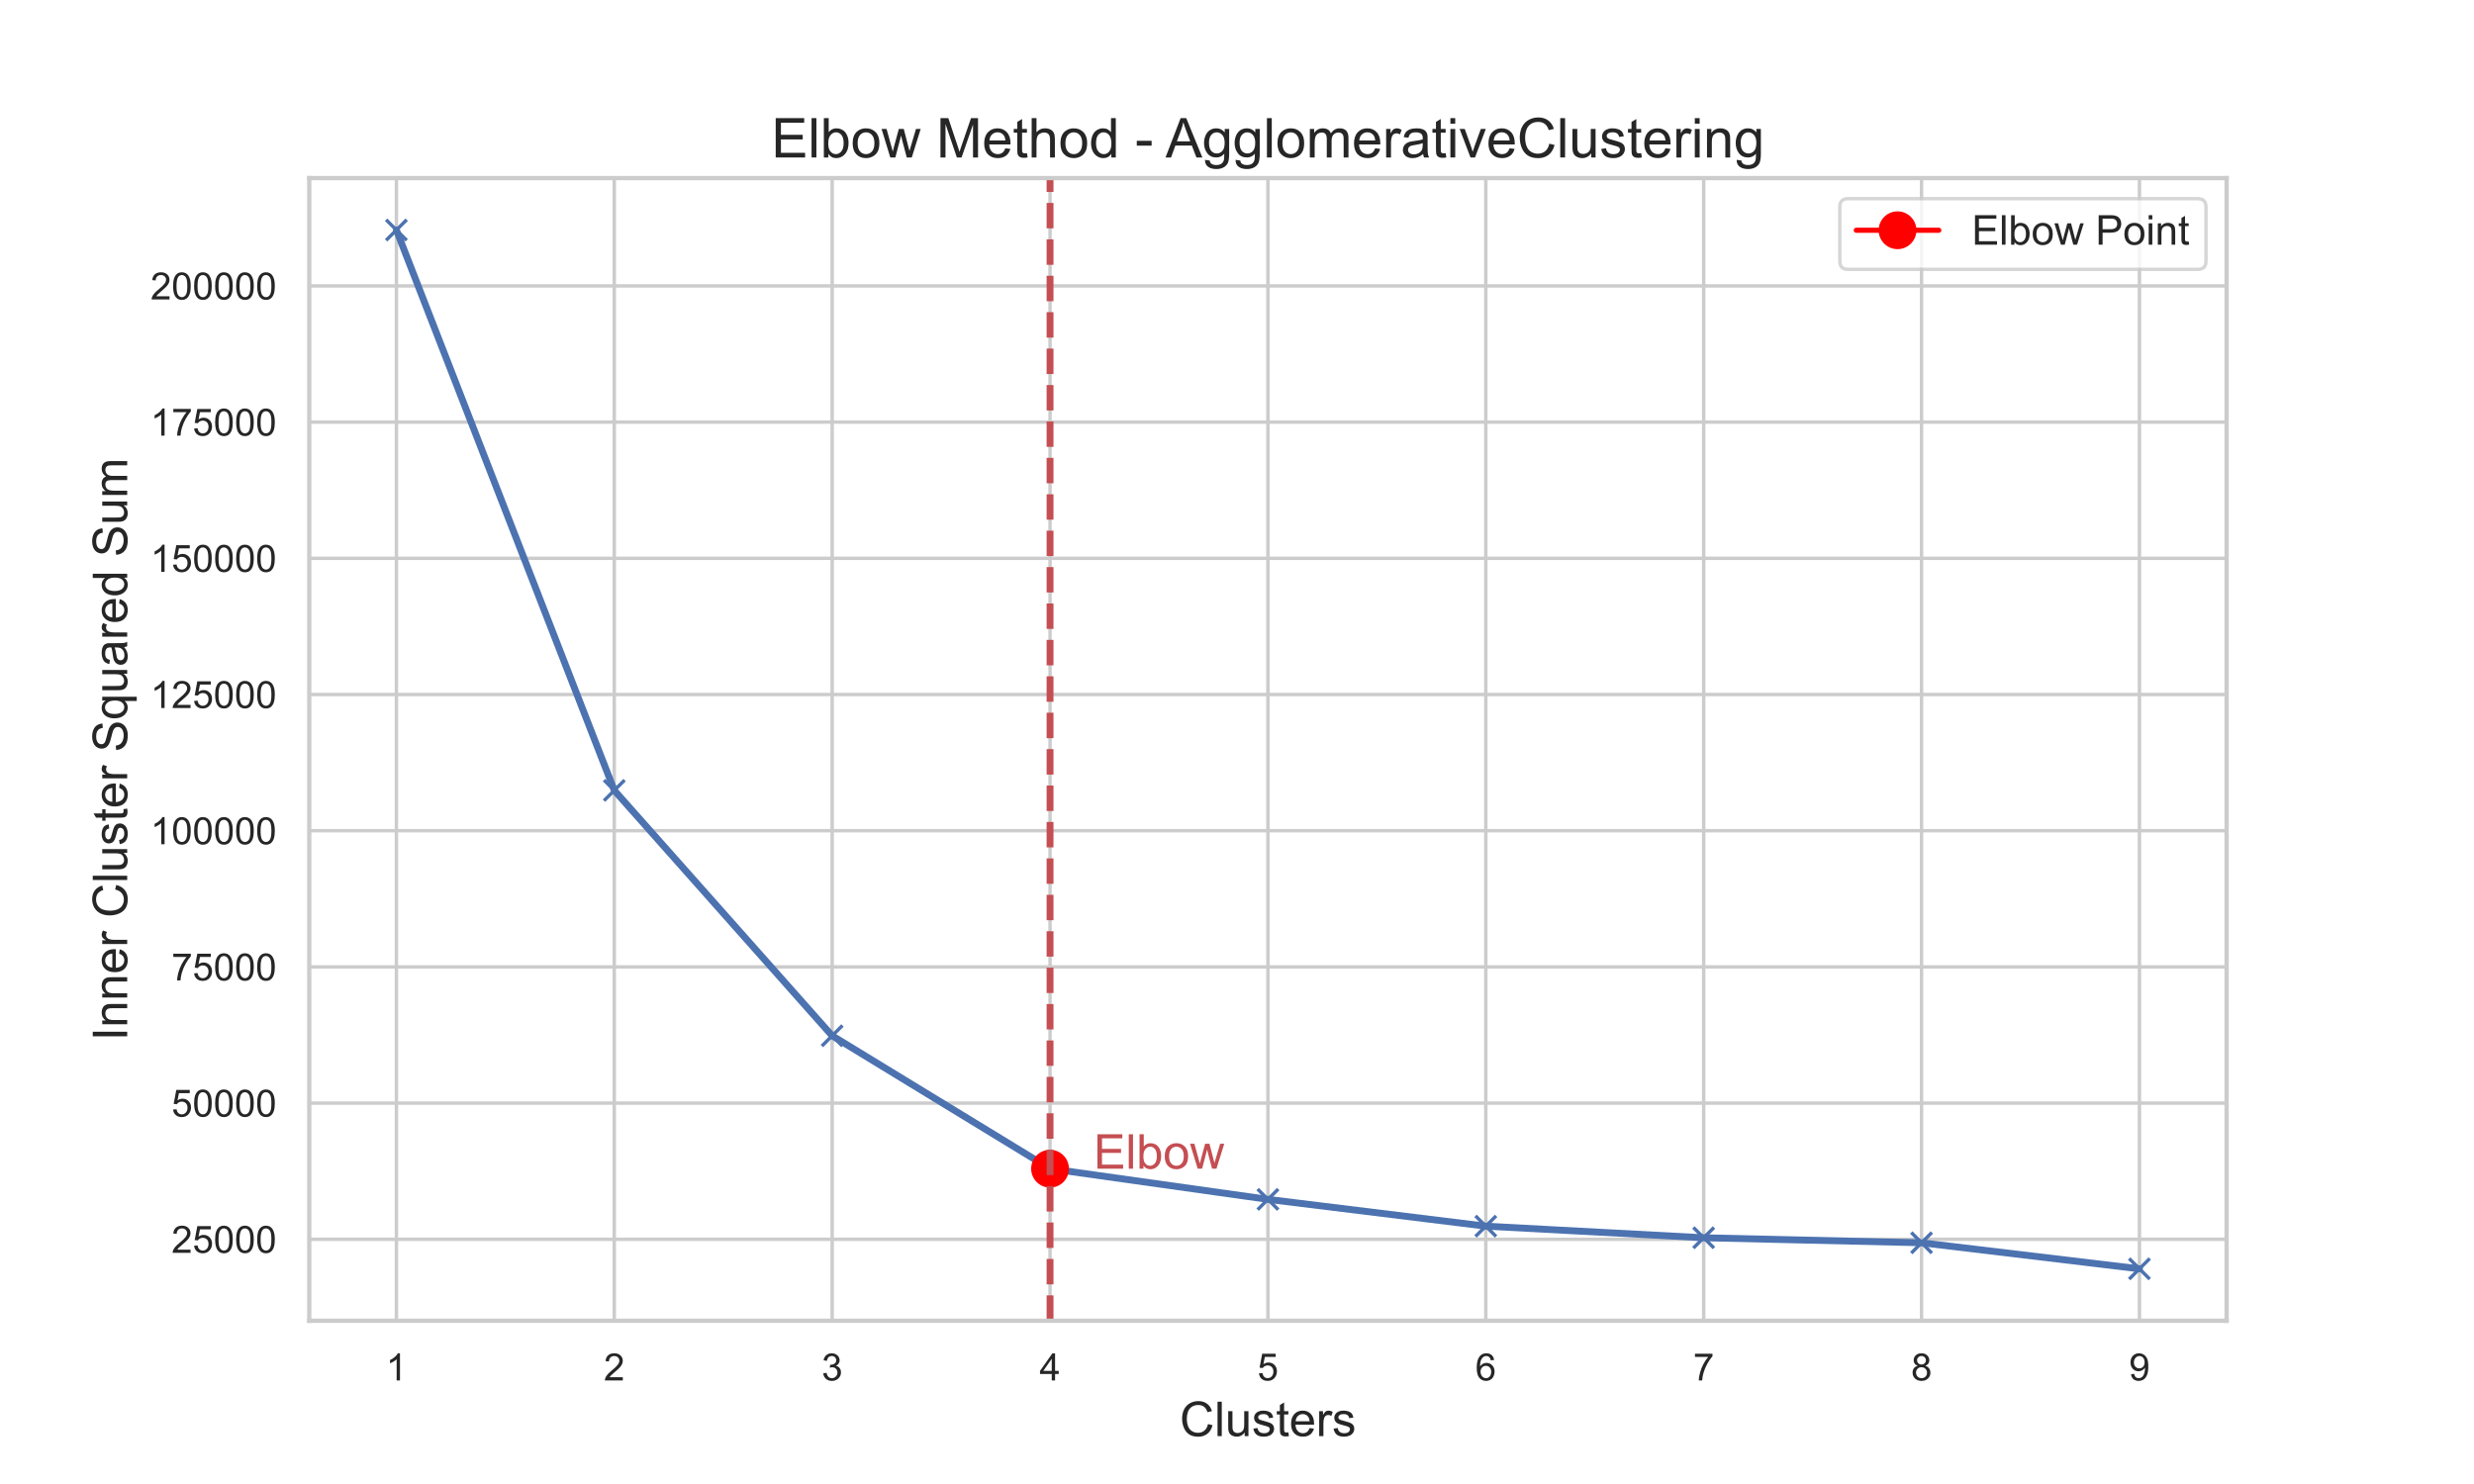
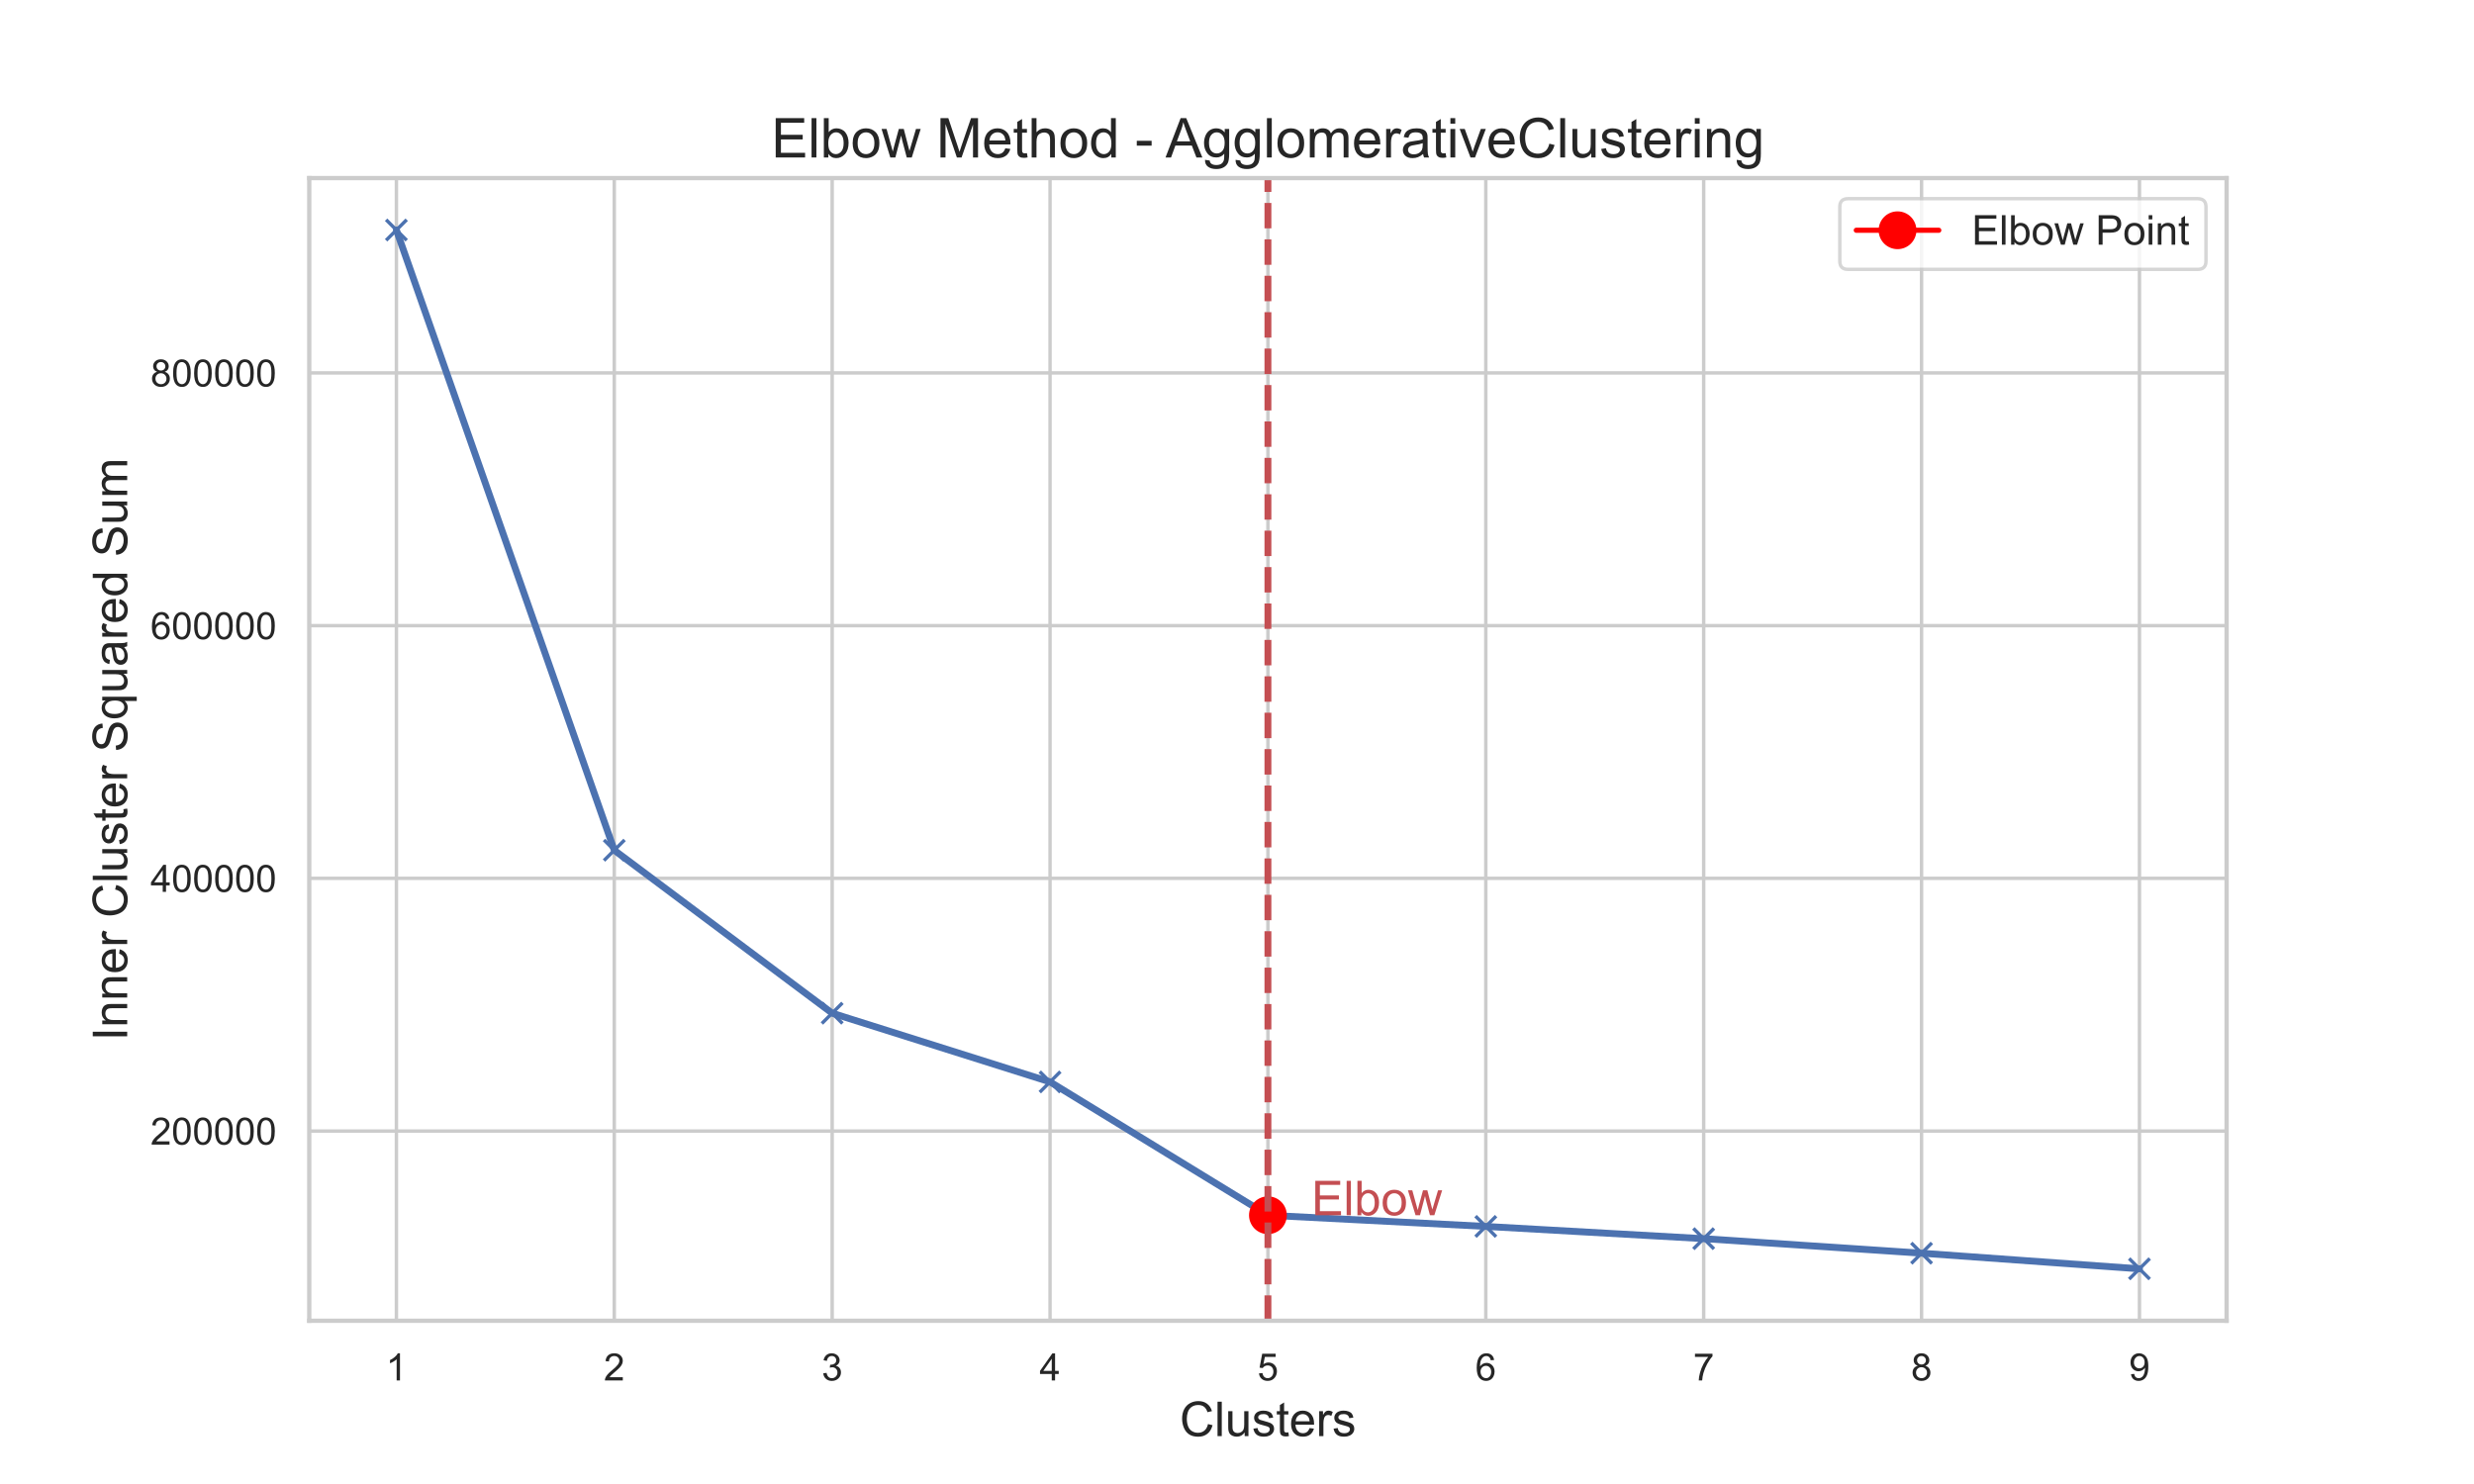
<svg xmlns="http://www.w3.org/2000/svg" xmlns:xlink="http://www.w3.org/1999/xlink" width="720pt" height="432pt" viewBox="0 0 720 432" version="1.1">
  <defs>
    <style type="text/css">*{stroke-linejoin: round; stroke-linecap: butt}</style>
  </defs>
  <g id="figure_1">
    <g id="patch_1">
      <path d="M 0 432  L 720 432  L 720 0  L 0 0  z " style="fill: #ffffff" />
    </g>
    <g id="axes_1">
      <g id="patch_2">
        <path d="M 90 384.48  L 648 384.48  L 648 51.84  L 90 51.84  z " style="fill: #ffffff" />
      </g>
      <g id="matplotlib.axis_1">
        <g id="xtick_1">
          <g id="line2d_1">
-             <path d="M 115.364 384.48  L 115.364 51.84  " clip-path="url(#pa92983caca)" style="fill: none; stroke: #cccccc; stroke-linecap: round" />
+             <path d="M 115.364 384.48  L 115.364 51.84  " clip-path="url(#pd5962567ad)" style="fill: none; stroke: #cccccc; stroke-linecap: round" />
          </g>
          <g id="text_1">
            <g style="fill: #262626" transform="translate(112.3051 401.8536) scale(0.11 -0.11)">
              <defs>
                <path id="ArialMT-31" d="M 2384 0  L 1822 0  L 1822 3584  Q 1619 3391 1289 3197  Q 959 3003 697 2906  L 697 3450  Q 1169 3672 1522 3987  Q 1875 4303 2022 4600  L 2384 4600  L 2384 0  z " transform="scale(0.015625)" />
              </defs>
              <use xlink:href="#ArialMT-31" />
            </g>
          </g>
        </g>
        <g id="xtick_2">
          <g id="line2d_2">
-             <path d="M 178.773 384.48  L 178.773 51.84  " clip-path="url(#pa92983caca)" style="fill: none; stroke: #cccccc; stroke-linecap: round" />
+             <path d="M 178.773 384.48  L 178.773 51.84  " clip-path="url(#pd5962567ad)" style="fill: none; stroke: #cccccc; stroke-linecap: round" />
          </g>
          <g id="text_2">
            <g style="fill: #262626" transform="translate(175.7142 401.8536) scale(0.11 -0.11)">
              <defs>
                <path id="ArialMT-32" d="M 3222 541  L 3222 0  L 194 0  Q 188 203 259 391  Q 375 700 629 1000  Q 884 1300 1366 1694  Q 2113 2306 2375 2664  Q 2638 3022 2638 3341  Q 2638 3675 2398 3904  Q 2159 4134 1775 4134  Q 1369 4134 1125 3890  Q 881 3647 878 3216  L 300 3275  Q 359 3922 746 4261  Q 1134 4600 1788 4600  Q 2447 4600 2831 4234  Q 3216 3869 3216 3328  Q 3216 3053 3103 2787  Q 2991 2522 2730 2228  Q 2469 1934 1863 1422  Q 1356 997 1212 845  Q 1069 694 975 541  L 3222 541  z " transform="scale(0.015625)" />
              </defs>
              <use xlink:href="#ArialMT-32" />
            </g>
          </g>
        </g>
        <g id="xtick_3">
          <g id="line2d_3">
-             <path d="M 242.182 384.48  L 242.182 51.84  " clip-path="url(#pa92983caca)" style="fill: none; stroke: #cccccc; stroke-linecap: round" />
+             <path d="M 242.182 384.48  L 242.182 51.84  " clip-path="url(#pd5962567ad)" style="fill: none; stroke: #cccccc; stroke-linecap: round" />
          </g>
          <g id="text_3">
            <g style="fill: #262626" transform="translate(239.1233 401.8536) scale(0.11 -0.11)">
              <defs>
                <path id="ArialMT-33" d="M 269 1209  L 831 1284  Q 928 806 1161 595  Q 1394 384 1728 384  Q 2125 384 2398 659  Q 2672 934 2672 1341  Q 2672 1728 2419 1979  Q 2166 2231 1775 2231  Q 1616 2231 1378 2169  L 1441 2663  Q 1497 2656 1531 2656  Q 1891 2656 2178 2843  Q 2466 3031 2466 3422  Q 2466 3731 2256 3934  Q 2047 4138 1716 4138  Q 1388 4138 1169 3931  Q 950 3725 888 3313  L 325 3413  Q 428 3978 793 4289  Q 1159 4600 1703 4600  Q 2078 4600 2393 4439  Q 2709 4278 2876 4000  Q 3044 3722 3044 3409  Q 3044 3113 2884 2869  Q 2725 2625 2413 2481  Q 2819 2388 3044 2092  Q 3269 1797 3269 1353  Q 3269 753 2831 336  Q 2394 -81 1725 -81  Q 1122 -81 723 278  Q 325 638 269 1209  z " transform="scale(0.015625)" />
              </defs>
              <use xlink:href="#ArialMT-33" />
            </g>
          </g>
        </g>
        <g id="xtick_4">
          <g id="line2d_4">
-             <path d="M 305.591 384.48  L 305.591 51.84  " clip-path="url(#pa92983caca)" style="fill: none; stroke: #cccccc; stroke-linecap: round" />
+             <path d="M 305.591 384.48  L 305.591 51.84  " clip-path="url(#pd5962567ad)" style="fill: none; stroke: #cccccc; stroke-linecap: round" />
          </g>
          <g id="text_4">
            <g style="fill: #262626" transform="translate(302.5324 401.8536) scale(0.11 -0.11)">
              <defs>
                <path id="ArialMT-34" d="M 2069 0  L 2069 1097  L 81 1097  L 81 1613  L 2172 4581  L 2631 4581  L 2631 1613  L 3250 1613  L 3250 1097  L 2631 1097  L 2631 0  L 2069 0  z M 2069 1613  L 2069 3678  L 634 1613  L 2069 1613  z " transform="scale(0.015625)" />
              </defs>
              <use xlink:href="#ArialMT-34" />
            </g>
          </g>
        </g>
        <g id="xtick_5">
          <g id="line2d_5">
-             <path d="M 369 384.48  L 369 51.84  " clip-path="url(#pa92983caca)" style="fill: none; stroke: #cccccc; stroke-linecap: round" />
+             <path d="M 369 384.48  L 369 51.84  " clip-path="url(#pd5962567ad)" style="fill: none; stroke: #cccccc; stroke-linecap: round" />
          </g>
          <g id="text_5">
            <g style="fill: #262626" transform="translate(365.9415 401.8536) scale(0.11 -0.11)">
              <defs>
                <path id="ArialMT-35" d="M 266 1200  L 856 1250  Q 922 819 1161 601  Q 1400 384 1738 384  Q 2144 384 2425 690  Q 2706 997 2706 1503  Q 2706 1984 2436 2262  Q 2166 2541 1728 2541  Q 1456 2541 1237 2417  Q 1019 2294 894 2097  L 366 2166  L 809 4519  L 3088 4519  L 3088 3981  L 1259 3981  L 1013 2750  Q 1425 3038 1878 3038  Q 2478 3038 2890 2622  Q 3303 2206 3303 1553  Q 3303 931 2941 478  Q 2500 -78 1738 -78  Q 1113 -78 717 272  Q 322 622 266 1200  z " transform="scale(0.015625)" />
              </defs>
              <use xlink:href="#ArialMT-35" />
            </g>
          </g>
        </g>
        <g id="xtick_6">
          <g id="line2d_6">
-             <path d="M 432.409 384.48  L 432.409 51.84  " clip-path="url(#pa92983caca)" style="fill: none; stroke: #cccccc; stroke-linecap: round" />
+             <path d="M 432.409 384.48  L 432.409 51.84  " clip-path="url(#pd5962567ad)" style="fill: none; stroke: #cccccc; stroke-linecap: round" />
          </g>
          <g id="text_6">
            <g style="fill: #262626" transform="translate(429.3506 401.8536) scale(0.11 -0.11)">
              <defs>
                <path id="ArialMT-36" d="M 3184 3459  L 2625 3416  Q 2550 3747 2413 3897  Q 2184 4138 1850 4138  Q 1581 4138 1378 3988  Q 1113 3794 959 3422  Q 806 3050 800 2363  Q 1003 2672 1297 2822  Q 1591 2972 1913 2972  Q 2475 2972 2870 2558  Q 3266 2144 3266 1488  Q 3266 1056 3080 686  Q 2894 316 2569 119  Q 2244 -78 1831 -78  Q 1128 -78 684 439  Q 241 956 241 2144  Q 241 3472 731 4075  Q 1159 4600 1884 4600  Q 2425 4600 2770 4297  Q 3116 3994 3184 3459  z M 888 1484  Q 888 1194 1011 928  Q 1134 663 1356 523  Q 1578 384 1822 384  Q 2178 384 2434 671  Q 2691 959 2691 1453  Q 2691 1928 2437 2201  Q 2184 2475 1800 2475  Q 1419 2475 1153 2201  Q 888 1928 888 1484  z " transform="scale(0.015625)" />
              </defs>
              <use xlink:href="#ArialMT-36" />
            </g>
          </g>
        </g>
        <g id="xtick_7">
          <g id="line2d_7">
-             <path d="M 495.818 384.48  L 495.818 51.84  " clip-path="url(#pa92983caca)" style="fill: none; stroke: #cccccc; stroke-linecap: round" />
+             <path d="M 495.818 384.48  L 495.818 51.84  " clip-path="url(#pd5962567ad)" style="fill: none; stroke: #cccccc; stroke-linecap: round" />
          </g>
          <g id="text_7">
            <g style="fill: #262626" transform="translate(492.7597 401.8536) scale(0.11 -0.11)">
              <defs>
                <path id="ArialMT-37" d="M 303 3981  L 303 4522  L 3269 4522  L 3269 4084  Q 2831 3619 2401 2847  Q 1972 2075 1738 1259  Q 1569 684 1522 0  L 944 0  Q 953 541 1156 1306  Q 1359 2072 1739 2783  Q 2119 3494 2547 3981  L 303 3981  z " transform="scale(0.015625)" />
              </defs>
              <use xlink:href="#ArialMT-37" />
            </g>
          </g>
        </g>
        <g id="xtick_8">
          <g id="line2d_8">
-             <path d="M 559.227 384.48  L 559.227 51.84  " clip-path="url(#pa92983caca)" style="fill: none; stroke: #cccccc; stroke-linecap: round" />
+             <path d="M 559.227 384.48  L 559.227 51.84  " clip-path="url(#pd5962567ad)" style="fill: none; stroke: #cccccc; stroke-linecap: round" />
          </g>
          <g id="text_8">
            <g style="fill: #262626" transform="translate(556.1688 401.8536) scale(0.11 -0.11)">
              <defs>
                <path id="ArialMT-38" d="M 1131 2484  Q 781 2613 612 2850  Q 444 3088 444 3419  Q 444 3919 803 4259  Q 1163 4600 1759 4600  Q 2359 4600 2725 4251  Q 3091 3903 3091 3403  Q 3091 3084 2923 2848  Q 2756 2613 2416 2484  Q 2838 2347 3058 2040  Q 3278 1734 3278 1309  Q 3278 722 2862 322  Q 2447 -78 1769 -78  Q 1091 -78 675 323  Q 259 725 259 1325  Q 259 1772 486 2073  Q 713 2375 1131 2484  z M 1019 3438  Q 1019 3113 1228 2906  Q 1438 2700 1772 2700  Q 2097 2700 2305 2904  Q 2513 3109 2513 3406  Q 2513 3716 2298 3927  Q 2084 4138 1766 4138  Q 1444 4138 1231 3931  Q 1019 3725 1019 3438  z M 838 1322  Q 838 1081 952 856  Q 1066 631 1291 507  Q 1516 384 1775 384  Q 2178 384 2440 643  Q 2703 903 2703 1303  Q 2703 1709 2433 1975  Q 2163 2241 1756 2241  Q 1359 2241 1098 1978  Q 838 1716 838 1322  z " transform="scale(0.015625)" />
              </defs>
              <use xlink:href="#ArialMT-38" />
            </g>
          </g>
        </g>
        <g id="xtick_9">
          <g id="line2d_9">
-             <path d="M 622.636 384.48  L 622.636 51.84  " clip-path="url(#pa92983caca)" style="fill: none; stroke: #cccccc; stroke-linecap: round" />
+             <path d="M 622.636 384.48  L 622.636 51.84  " clip-path="url(#pd5962567ad)" style="fill: none; stroke: #cccccc; stroke-linecap: round" />
          </g>
          <g id="text_9">
            <g style="fill: #262626" transform="translate(619.5778 401.8536) scale(0.11 -0.11)">
              <defs>
                <path id="ArialMT-39" d="M 350 1059  L 891 1109  Q 959 728 1153 556  Q 1347 384 1650 384  Q 1909 384 2104 503  Q 2300 622 2425 820  Q 2550 1019 2634 1356  Q 2719 1694 2719 2044  Q 2719 2081 2716 2156  Q 2547 1888 2255 1720  Q 1963 1553 1622 1553  Q 1053 1553 659 1965  Q 266 2378 266 3053  Q 266 3750 677 4175  Q 1088 4600 1706 4600  Q 2153 4600 2523 4359  Q 2894 4119 3086 3673  Q 3278 3228 3278 2384  Q 3278 1506 3087 986  Q 2897 466 2520 194  Q 2144 -78 1638 -78  Q 1100 -78 759 220  Q 419 519 350 1059  z M 2653 3081  Q 2653 3566 2395 3850  Q 2138 4134 1775 4134  Q 1400 4134 1122 3828  Q 844 3522 844 3034  Q 844 2597 1108 2323  Q 1372 2050 1759 2050  Q 2150 2050 2401 2323  Q 2653 2597 2653 3081  z " transform="scale(0.015625)" />
              </defs>
              <use xlink:href="#ArialMT-39" />
            </g>
          </g>
        </g>
        <g id="text_10">
          <g style="fill: #262626" transform="translate(343.3286 418.0608) scale(0.14 -0.14)">
            <defs>
              <path id="ArialMT-43" d="M 3763 1606  L 4369 1453  Q 4178 706 3683 314  Q 3188 -78 2472 -78  Q 1731 -78 1267 223  Q 803 525 561 1097  Q 319 1669 319 2325  Q 319 3041 592 3573  Q 866 4106 1370 4382  Q 1875 4659 2481 4659  Q 3169 4659 3637 4309  Q 4106 3959 4291 3325  L 3694 3184  Q 3534 3684 3231 3912  Q 2928 4141 2469 4141  Q 1941 4141 1586 3887  Q 1231 3634 1087 3207  Q 944 2781 944 2328  Q 944 1744 1114 1308  Q 1284 872 1643 656  Q 2003 441 2422 441  Q 2931 441 3284 734  Q 3638 1028 3763 1606  z " transform="scale(0.015625)" />
              <path id="ArialMT-6c" d="M 409 0  L 409 4581  L 972 4581  L 972 0  L 409 0  z " transform="scale(0.015625)" />
              <path id="ArialMT-75" d="M 2597 0  L 2597 488  Q 2209 -75 1544 -75  Q 1250 -75 995 37  Q 741 150 617 320  Q 494 491 444 738  Q 409 903 409 1263  L 409 3319  L 972 3319  L 972 1478  Q 972 1038 1006 884  Q 1059 663 1231 536  Q 1403 409 1656 409  Q 1909 409 2131 539  Q 2353 669 2445 892  Q 2538 1116 2538 1541  L 2538 3319  L 3100 3319  L 3100 0  L 2597 0  z " transform="scale(0.015625)" />
              <path id="ArialMT-73" d="M 197 991  L 753 1078  Q 800 744 1014 566  Q 1228 388 1613 388  Q 2000 388 2187 545  Q 2375 703 2375 916  Q 2375 1106 2209 1216  Q 2094 1291 1634 1406  Q 1016 1563 777 1677  Q 538 1791 414 1992  Q 291 2194 291 2438  Q 291 2659 392 2848  Q 494 3038 669 3163  Q 800 3259 1026 3326  Q 1253 3394 1513 3394  Q 1903 3394 2198 3281  Q 2494 3169 2634 2976  Q 2775 2784 2828 2463  L 2278 2388  Q 2241 2644 2061 2787  Q 1881 2931 1553 2931  Q 1166 2931 1000 2803  Q 834 2675 834 2503  Q 834 2394 903 2306  Q 972 2216 1119 2156  Q 1203 2125 1616 2013  Q 2213 1853 2448 1751  Q 2684 1650 2818 1456  Q 2953 1263 2953 975  Q 2953 694 2789 445  Q 2625 197 2315 61  Q 2006 -75 1616 -75  Q 969 -75 630 194  Q 291 463 197 991  z " transform="scale(0.015625)" />
              <path id="ArialMT-74" d="M 1650 503  L 1731 6  Q 1494 -44 1306 -44  Q 1000 -44 831 53  Q 663 150 594 308  Q 525 466 525 972  L 525 2881  L 113 2881  L 113 3319  L 525 3319  L 525 4141  L 1084 4478  L 1084 3319  L 1650 3319  L 1650 2881  L 1084 2881  L 1084 941  Q 1084 700 1114 631  Q 1144 563 1211 522  Q 1278 481 1403 481  Q 1497 481 1650 503  z " transform="scale(0.015625)" />
              <path id="ArialMT-65" d="M 2694 1069  L 3275 997  Q 3138 488 2766 206  Q 2394 -75 1816 -75  Q 1088 -75 661 373  Q 234 822 234 1631  Q 234 2469 665 2931  Q 1097 3394 1784 3394  Q 2450 3394 2872 2941  Q 3294 2488 3294 1666  Q 3294 1616 3291 1516  L 816 1516  Q 847 969 1125 678  Q 1403 388 1819 388  Q 2128 388 2347 550  Q 2566 713 2694 1069  z M 847 1978  L 2700 1978  Q 2663 2397 2488 2606  Q 2219 2931 1791 2931  Q 1403 2931 1139 2672  Q 875 2413 847 1978  z " transform="scale(0.015625)" />
              <path id="ArialMT-72" d="M 416 0  L 416 3319  L 922 3319  L 922 2816  Q 1116 3169 1280 3281  Q 1444 3394 1641 3394  Q 1925 3394 2219 3213  L 2025 2691  Q 1819 2813 1613 2813  Q 1428 2813 1281 2702  Q 1134 2591 1072 2394  Q 978 2094 978 1738  L 978 0  L 416 0  z " transform="scale(0.015625)" />
            </defs>
            <use xlink:href="#ArialMT-43" />
            <use xlink:href="#ArialMT-6c" x="72.217" />
            <use xlink:href="#ArialMT-75" x="94.434" />
            <use xlink:href="#ArialMT-73" x="150.049" />
            <use xlink:href="#ArialMT-74" x="200.049" />
            <use xlink:href="#ArialMT-65" x="227.832" />
            <use xlink:href="#ArialMT-72" x="283.447" />
            <use xlink:href="#ArialMT-73" x="316.748" />
          </g>
        </g>
      </g>
      <g id="matplotlib.axis_2">
        <g id="ytick_1">
          <g id="line2d_10">
-             <path d="M 90 360.767  L 648 360.767  " clip-path="url(#pa92983caca)" style="fill: none; stroke: #cccccc; stroke-linecap: round" />
+             <path d="M 90 329.254  L 648 329.254  " clip-path="url(#pd5962567ad)" style="fill: none; stroke: #cccccc; stroke-linecap: round" />
          </g>
          <g id="text_11">
-             <g style="fill: #262626" transform="translate(49.91484 364.7041) scale(0.11 -0.11)">
+             <g style="fill: #262626" transform="translate(43.79781 333.1911) scale(0.11 -0.11)">
              <defs>
                <path id="ArialMT-30" d="M 266 2259  Q 266 3072 433 3567  Q 600 4063 929 4331  Q 1259 4600 1759 4600  Q 2128 4600 2406 4451  Q 2684 4303 2865 4023  Q 3047 3744 3150 3342  Q 3253 2941 3253 2259  Q 3253 1453 3087 958  Q 2922 463 2592 192  Q 2263 -78 1759 -78  Q 1097 -78 719 397  Q 266 969 266 2259  z M 844 2259  Q 844 1131 1108 757  Q 1372 384 1759 384  Q 2147 384 2411 759  Q 2675 1134 2675 2259  Q 2675 3391 2411 3762  Q 2147 4134 1753 4134  Q 1366 4134 1134 3806  Q 844 3388 844 2259  z " transform="scale(0.015625)" />
              </defs>
-               <use xlink:href="#ArialMT-32" />
-               <use xlink:href="#ArialMT-35" x="55.615" />
-               <use xlink:href="#ArialMT-30" x="111.23" />
-               <use xlink:href="#ArialMT-30" x="166.846" />
-               <use xlink:href="#ArialMT-30" x="222.461" />
-             </g>
-           </g>
-         </g>
-         <g id="ytick_2">
-           <g id="line2d_11">
-             <path d="M 90 321.119  L 648 321.119  " clip-path="url(#pa92983caca)" style="fill: none; stroke: #cccccc; stroke-linecap: round" />
-           </g>
-           <g id="text_12">
-             <g style="fill: #262626" transform="translate(49.91484 325.0563) scale(0.11 -0.11)">
-               <use xlink:href="#ArialMT-35" />
-               <use xlink:href="#ArialMT-30" x="55.615" />
-               <use xlink:href="#ArialMT-30" x="111.23" />
-               <use xlink:href="#ArialMT-30" x="166.846" />
-               <use xlink:href="#ArialMT-30" x="222.461" />
-             </g>
-           </g>
-         </g>
-         <g id="ytick_3">
-           <g id="line2d_12">
-             <path d="M 90 281.472  L 648 281.472  " clip-path="url(#pa92983caca)" style="fill: none; stroke: #cccccc; stroke-linecap: round" />
-           </g>
-           <g id="text_13">
-             <g style="fill: #262626" transform="translate(49.91484 285.4085) scale(0.11 -0.11)">
-               <use xlink:href="#ArialMT-37" />
-               <use xlink:href="#ArialMT-35" x="55.615" />
-               <use xlink:href="#ArialMT-30" x="111.23" />
-               <use xlink:href="#ArialMT-30" x="166.846" />
-               <use xlink:href="#ArialMT-30" x="222.461" />
-             </g>
-           </g>
-         </g>
-         <g id="ytick_4">
-           <g id="line2d_13">
-             <path d="M 90 241.824  L 648 241.824  " clip-path="url(#pa92983caca)" style="fill: none; stroke: #cccccc; stroke-linecap: round" />
-           </g>
-           <g id="text_14">
-             <g style="fill: #262626" transform="translate(43.79781 245.7606) scale(0.11 -0.11)">
-               <use xlink:href="#ArialMT-31" />
-               <use xlink:href="#ArialMT-30" x="55.615" />
-               <use xlink:href="#ArialMT-30" x="111.23" />
-               <use xlink:href="#ArialMT-30" x="166.846" />
-               <use xlink:href="#ArialMT-30" x="222.461" />
-               <use xlink:href="#ArialMT-30" x="278.076" />
-             </g>
-           </g>
-         </g>
-         <g id="ytick_5">
-           <g id="line2d_14">
-             <path d="M 90 202.176  L 648 202.176  " clip-path="url(#pa92983caca)" style="fill: none; stroke: #cccccc; stroke-linecap: round" />
-           </g>
-           <g id="text_15">
-             <g style="fill: #262626" transform="translate(43.79781 206.1128) scale(0.11 -0.11)">
-               <use xlink:href="#ArialMT-31" />
-               <use xlink:href="#ArialMT-32" x="55.615" />
-               <use xlink:href="#ArialMT-35" x="111.23" />
-               <use xlink:href="#ArialMT-30" x="166.846" />
-               <use xlink:href="#ArialMT-30" x="222.461" />
-               <use xlink:href="#ArialMT-30" x="278.076" />
-             </g>
-           </g>
-         </g>
-         <g id="ytick_6">
-           <g id="line2d_15">
-             <path d="M 90 162.528  L 648 162.528  " clip-path="url(#pa92983caca)" style="fill: none; stroke: #cccccc; stroke-linecap: round" />
-           </g>
-           <g id="text_16">
-             <g style="fill: #262626" transform="translate(43.79781 166.465) scale(0.11 -0.11)">
-               <use xlink:href="#ArialMT-31" />
-               <use xlink:href="#ArialMT-35" x="55.615" />
-               <use xlink:href="#ArialMT-30" x="111.23" />
-               <use xlink:href="#ArialMT-30" x="166.846" />
-               <use xlink:href="#ArialMT-30" x="222.461" />
-               <use xlink:href="#ArialMT-30" x="278.076" />
-             </g>
-           </g>
-         </g>
-         <g id="ytick_7">
-           <g id="line2d_16">
-             <path d="M 90 122.88  L 648 122.88  " clip-path="url(#pa92983caca)" style="fill: none; stroke: #cccccc; stroke-linecap: round" />
-           </g>
-           <g id="text_17">
-             <g style="fill: #262626" transform="translate(43.79781 126.8172) scale(0.11 -0.11)">
-               <use xlink:href="#ArialMT-31" />
-               <use xlink:href="#ArialMT-37" x="55.615" />
-               <use xlink:href="#ArialMT-35" x="111.23" />
-               <use xlink:href="#ArialMT-30" x="166.846" />
-               <use xlink:href="#ArialMT-30" x="222.461" />
-               <use xlink:href="#ArialMT-30" x="278.076" />
-             </g>
-           </g>
-         </g>
-         <g id="ytick_8">
-           <g id="line2d_17">
-             <path d="M 90 83.233  L 648 83.233  " clip-path="url(#pa92983caca)" style="fill: none; stroke: #cccccc; stroke-linecap: round" />
-           </g>
-           <g id="text_18">
-             <g style="fill: #262626" transform="translate(43.79781 87.16934) scale(0.11 -0.11)">
              <use xlink:href="#ArialMT-32" />
              <use xlink:href="#ArialMT-30" x="55.615" />
              <use xlink:href="#ArialMT-30" x="111.23" />
              <use xlink:href="#ArialMT-30" x="166.846" />
              <use xlink:href="#ArialMT-30" x="222.461" />
              <use xlink:href="#ArialMT-30" x="278.076" />
            </g>
          </g>
        </g>
-         <g id="text_19">
+         <g id="ytick_2">
+           <g id="line2d_11">
+             <path d="M 90 255.691  L 648 255.691  " clip-path="url(#pd5962567ad)" style="fill: none; stroke: #cccccc; stroke-linecap: round" />
+           </g>
+           <g id="text_12">
+             <g style="fill: #262626" transform="translate(43.79781 259.628) scale(0.11 -0.11)">
+               <use xlink:href="#ArialMT-34" />
+               <use xlink:href="#ArialMT-30" x="55.615" />
+               <use xlink:href="#ArialMT-30" x="111.23" />
+               <use xlink:href="#ArialMT-30" x="166.846" />
+               <use xlink:href="#ArialMT-30" x="222.461" />
+               <use xlink:href="#ArialMT-30" x="278.076" />
+             </g>
+           </g>
+         </g>
+         <g id="ytick_3">
+           <g id="line2d_12">
+             <path d="M 90 182.128  L 648 182.128  " clip-path="url(#pd5962567ad)" style="fill: none; stroke: #cccccc; stroke-linecap: round" />
+           </g>
+           <g id="text_13">
+             <g style="fill: #262626" transform="translate(43.79781 186.0649) scale(0.11 -0.11)">
+               <use xlink:href="#ArialMT-36" />
+               <use xlink:href="#ArialMT-30" x="55.615" />
+               <use xlink:href="#ArialMT-30" x="111.23" />
+               <use xlink:href="#ArialMT-30" x="166.846" />
+               <use xlink:href="#ArialMT-30" x="222.461" />
+               <use xlink:href="#ArialMT-30" x="278.076" />
+             </g>
+           </g>
+         </g>
+         <g id="ytick_4">
+           <g id="line2d_13">
+             <path d="M 90 108.565  L 648 108.565  " clip-path="url(#pd5962567ad)" style="fill: none; stroke: #cccccc; stroke-linecap: round" />
+           </g>
+           <g id="text_14">
+             <g style="fill: #262626" transform="translate(43.79781 112.5018) scale(0.11 -0.11)">
+               <use xlink:href="#ArialMT-38" />
+               <use xlink:href="#ArialMT-30" x="55.615" />
+               <use xlink:href="#ArialMT-30" x="111.23" />
+               <use xlink:href="#ArialMT-30" x="166.846" />
+               <use xlink:href="#ArialMT-30" x="222.461" />
+               <use xlink:href="#ArialMT-30" x="278.076" />
+             </g>
+           </g>
+         </g>
+         <g id="text_15">
          <g style="fill: #262626" transform="translate(37.01531 302.9748) rotate(-90) scale(0.14 -0.14)">
            <defs>
              <path id="ArialMT-49" d="M 597 0  L 597 4581  L 1203 4581  L 1203 0  L 597 0  z " transform="scale(0.015625)" />
              <path id="ArialMT-6e" d="M 422 0  L 422 3319  L 928 3319  L 928 2847  Q 1294 3394 1984 3394  Q 2284 3394 2536 3286  Q 2788 3178 2913 3003  Q 3038 2828 3088 2588  Q 3119 2431 3119 2041  L 3119 0  L 2556 0  L 2556 2019  Q 2556 2363 2490 2533  Q 2425 2703 2258 2804  Q 2091 2906 1866 2906  Q 1506 2906 1245 2678  Q 984 2450 984 1813  L 984 0  L 422 0  z " transform="scale(0.015625)" />
              <path id="ArialMT-20" transform="scale(0.015625)" />
              <path id="ArialMT-53" d="M 288 1472  L 859 1522  Q 900 1178 1048 958  Q 1197 738 1509 602  Q 1822 466 2213 466  Q 2559 466 2825 569  Q 3091 672 3220 851  Q 3350 1031 3350 1244  Q 3350 1459 3225 1620  Q 3100 1781 2813 1891  Q 2628 1963 1997 2114  Q 1366 2266 1113 2400  Q 784 2572 623 2826  Q 463 3081 463 3397  Q 463 3744 659 4045  Q 856 4347 1234 4503  Q 1613 4659 2075 4659  Q 2584 4659 2973 4495  Q 3363 4331 3572 4012  Q 3781 3694 3797 3291  L 3216 3247  Q 3169 3681 2898 3903  Q 2628 4125 2100 4125  Q 1550 4125 1298 3923  Q 1047 3722 1047 3438  Q 1047 3191 1225 3031  Q 1400 2872 2139 2705  Q 2878 2538 3153 2413  Q 3553 2228 3743 1945  Q 3934 1663 3934 1294  Q 3934 928 3725 604  Q 3516 281 3123 101  Q 2731 -78 2241 -78  Q 1619 -78 1198 103  Q 778 284 539 648  Q 300 1013 288 1472  z " transform="scale(0.015625)" />
              <path id="ArialMT-71" d="M 2538 -1272  L 2538 353  Q 2406 169 2170 47  Q 1934 -75 1669 -75  Q 1078 -75 651 397  Q 225 869 225 1691  Q 225 2191 398 2587  Q 572 2984 901 3189  Q 1231 3394 1625 3394  Q 2241 3394 2594 2875  L 2594 3319  L 3100 3319  L 3100 -1272  L 2538 -1272  z M 803 1669  Q 803 1028 1072 708  Q 1341 388 1716 388  Q 2075 388 2334 692  Q 2594 997 2594 1619  Q 2594 2281 2320 2615  Q 2047 2950 1678 2950  Q 1313 2950 1058 2639  Q 803 2328 803 1669  z " transform="scale(0.015625)" />
              <path id="ArialMT-61" d="M 2588 409  Q 2275 144 1986 34  Q 1697 -75 1366 -75  Q 819 -75 525 192  Q 231 459 231 875  Q 231 1119 342 1320  Q 453 1522 633 1644  Q 813 1766 1038 1828  Q 1203 1872 1538 1913  Q 2219 1994 2541 2106  Q 2544 2222 2544 2253  Q 2544 2597 2384 2738  Q 2169 2928 1744 2928  Q 1347 2928 1158 2789  Q 969 2650 878 2297  L 328 2372  Q 403 2725 575 2942  Q 747 3159 1072 3276  Q 1397 3394 1825 3394  Q 2250 3394 2515 3294  Q 2781 3194 2906 3042  Q 3031 2891 3081 2659  Q 3109 2516 3109 2141  L 3109 1391  Q 3109 606 3145 398  Q 3181 191 3288 0  L 2700 0  Q 2613 175 2588 409  z M 2541 1666  Q 2234 1541 1622 1453  Q 1275 1403 1131 1340  Q 988 1278 909 1158  Q 831 1038 831 891  Q 831 666 1001 516  Q 1172 366 1500 366  Q 1825 366 2078 508  Q 2331 650 2450 897  Q 2541 1088 2541 1459  L 2541 1666  z " transform="scale(0.015625)" />
              <path id="ArialMT-64" d="M 2575 0  L 2575 419  Q 2259 -75 1647 -75  Q 1250 -75 917 144  Q 584 363 401 755  Q 219 1147 219 1656  Q 219 2153 384 2558  Q 550 2963 881 3178  Q 1213 3394 1622 3394  Q 1922 3394 2156 3267  Q 2391 3141 2538 2938  L 2538 4581  L 3097 4581  L 3097 0  L 2575 0  z M 797 1656  Q 797 1019 1065 703  Q 1334 388 1700 388  Q 2069 388 2326 689  Q 2584 991 2584 1609  Q 2584 2291 2321 2609  Q 2059 2928 1675 2928  Q 1300 2928 1048 2622  Q 797 2316 797 1656  z " transform="scale(0.015625)" />
              <path id="ArialMT-6d" d="M 422 0  L 422 3319  L 925 3319  L 925 2853  Q 1081 3097 1340 3245  Q 1600 3394 1931 3394  Q 2300 3394 2536 3241  Q 2772 3088 2869 2813  Q 3263 3394 3894 3394  Q 4388 3394 4653 3120  Q 4919 2847 4919 2278  L 4919 0  L 4359 0  L 4359 2091  Q 4359 2428 4304 2576  Q 4250 2725 4106 2815  Q 3963 2906 3769 2906  Q 3419 2906 3187 2673  Q 2956 2441 2956 1928  L 2956 0  L 2394 0  L 2394 2156  Q 2394 2531 2256 2718  Q 2119 2906 1806 2906  Q 1569 2906 1367 2781  Q 1166 2656 1075 2415  Q 984 2175 984 1722  L 984 0  L 422 0  z " transform="scale(0.015625)" />
            </defs>
            <use xlink:href="#ArialMT-49" />
            <use xlink:href="#ArialMT-6e" x="27.783" />
            <use xlink:href="#ArialMT-6e" x="83.398" />
            <use xlink:href="#ArialMT-65" x="139.014" />
            <use xlink:href="#ArialMT-72" x="194.629" />
            <use xlink:href="#ArialMT-20" x="227.93" />
            <use xlink:href="#ArialMT-43" x="255.713" />
            <use xlink:href="#ArialMT-6c" x="327.93" />
            <use xlink:href="#ArialMT-75" x="350.146" />
            <use xlink:href="#ArialMT-73" x="405.762" />
            <use xlink:href="#ArialMT-74" x="455.762" />
            <use xlink:href="#ArialMT-65" x="483.545" />
            <use xlink:href="#ArialMT-72" x="539.16" />
            <use xlink:href="#ArialMT-20" x="572.461" />
            <use xlink:href="#ArialMT-53" x="600.244" />
            <use xlink:href="#ArialMT-71" x="666.943" />
            <use xlink:href="#ArialMT-75" x="722.559" />
            <use xlink:href="#ArialMT-61" x="778.174" />
            <use xlink:href="#ArialMT-72" x="833.789" />
            <use xlink:href="#ArialMT-65" x="867.09" />
            <use xlink:href="#ArialMT-64" x="922.705" />
            <use xlink:href="#ArialMT-20" x="978.32" />
            <use xlink:href="#ArialMT-53" x="1006.104" />
            <use xlink:href="#ArialMT-75" x="1072.803" />
            <use xlink:href="#ArialMT-6d" x="1128.418" />
          </g>
        </g>
      </g>
-       <g id="line2d_18">
-         <path d="M 115.364 66.96  L 178.773 230.085  L 242.182 301.515  L 305.591 340.212  L 369 349.142  L 432.409 356.943  L 495.818 360.316  L 559.227 361.781  L 622.636 369.36  " clip-path="url(#pa92983caca)" style="fill: none; stroke: #4c72b0; stroke-width: 2; stroke-linecap: round" />
+       <g id="line2d_14">
+         <path d="M 115.364 66.96  L 178.773 247.506  L 242.182 294.94  L 305.591 314.95  L 369 353.765  L 432.409 357.016  L 495.818 360.583  L 559.227 364.813  L 622.636 369.36  " clip-path="url(#pd5962567ad)" style="fill: none; stroke: #4c72b0; stroke-width: 2; stroke-linecap: round" />
        <defs>
-           <path id="m300d08e023" d="M -3 3  L 3 -3  M -3 -3  L 3 3  " style="stroke: #4c72b0" />
+           <path id="m9802a6ac27" d="M -3 3  L 3 -3  M -3 -3  L 3 3  " style="stroke: #4c72b0" />
        </defs>
-         <g clip-path="url(#pa92983caca)">
-           <use xlink:href="#m300d08e023" x="115.364" y="66.96" style="fill: #4c72b0; stroke: #4c72b0" />
-           <use xlink:href="#m300d08e023" x="178.773" y="230.085" style="fill: #4c72b0; stroke: #4c72b0" />
-           <use xlink:href="#m300d08e023" x="242.182" y="301.515" style="fill: #4c72b0; stroke: #4c72b0" />
-           <use xlink:href="#m300d08e023" x="305.591" y="340.212" style="fill: #4c72b0; stroke: #4c72b0" />
-           <use xlink:href="#m300d08e023" x="369" y="349.142" style="fill: #4c72b0; stroke: #4c72b0" />
-           <use xlink:href="#m300d08e023" x="432.409" y="356.943" style="fill: #4c72b0; stroke: #4c72b0" />
-           <use xlink:href="#m300d08e023" x="495.818" y="360.316" style="fill: #4c72b0; stroke: #4c72b0" />
-           <use xlink:href="#m300d08e023" x="559.227" y="361.781" style="fill: #4c72b0; stroke: #4c72b0" />
-           <use xlink:href="#m300d08e023" x="622.636" y="369.36" style="fill: #4c72b0; stroke: #4c72b0" />
-         </g>
-       </g>
-       <g id="line2d_19">
-         <path d="M 305.591 340.212  " clip-path="url(#pa92983caca)" style="fill: none; stroke: #ff0000; stroke-width: 1.5; stroke-linecap: round" />
+         <g clip-path="url(#pd5962567ad)">
+           <use xlink:href="#m9802a6ac27" x="115.364" y="66.96" style="fill: #4c72b0; stroke: #4c72b0" />
+           <use xlink:href="#m9802a6ac27" x="178.773" y="247.506" style="fill: #4c72b0; stroke: #4c72b0" />
+           <use xlink:href="#m9802a6ac27" x="242.182" y="294.94" style="fill: #4c72b0; stroke: #4c72b0" />
+           <use xlink:href="#m9802a6ac27" x="305.591" y="314.95" style="fill: #4c72b0; stroke: #4c72b0" />
+           <use xlink:href="#m9802a6ac27" x="369" y="353.765" style="fill: #4c72b0; stroke: #4c72b0" />
+           <use xlink:href="#m9802a6ac27" x="432.409" y="357.016" style="fill: #4c72b0; stroke: #4c72b0" />
+           <use xlink:href="#m9802a6ac27" x="495.818" y="360.583" style="fill: #4c72b0; stroke: #4c72b0" />
+           <use xlink:href="#m9802a6ac27" x="559.227" y="364.813" style="fill: #4c72b0; stroke: #4c72b0" />
+           <use xlink:href="#m9802a6ac27" x="622.636" y="369.36" style="fill: #4c72b0; stroke: #4c72b0" />
+         </g>
+       </g>
+       <g id="line2d_15">
+         <path d="M 369 353.765  " clip-path="url(#pd5962567ad)" style="fill: none; stroke: #ff0000; stroke-width: 1.5; stroke-linecap: round" />
        <defs>
-           <path id="mdb18813633" d="M 0 5  C 1.326 5 2.598 4.473 3.536 3.536  C 4.473 2.598 5 1.326 5 0  C 5 -1.326 4.473 -2.598 3.536 -3.536  C 2.598 -4.473 1.326 -5 0 -5  C -1.326 -5 -2.598 -4.473 -3.536 -3.536  C -4.473 -2.598 -5 -1.326 -5 0  C -5 1.326 -4.473 2.598 -3.536 3.536  C -2.598 4.473 -1.326 5 0 5  z " style="stroke: #ff0000" />
+           <path id="m8d89d76b03" d="M 0 5  C 1.326 5 2.598 4.473 3.536 3.536  C 4.473 2.598 5 1.326 5 0  C 5 -1.326 4.473 -2.598 3.536 -3.536  C 2.598 -4.473 1.326 -5 0 -5  C -1.326 -5 -2.598 -4.473 -3.536 -3.536  C -4.473 -2.598 -5 -1.326 -5 0  C -5 1.326 -4.473 2.598 -3.536 3.536  C -2.598 4.473 -1.326 5 0 5  z " style="stroke: #ff0000" />
        </defs>
-         <g clip-path="url(#pa92983caca)">
-           <use xlink:href="#mdb18813633" x="305.591" y="340.212" style="fill: #ff0000; stroke: #ff0000" />
-         </g>
-       </g>
-       <g id="line2d_20">
-         <path d="M 305.591 384.48  L 305.591 51.84  " clip-path="url(#pa92983caca)" style="fill: none; stroke-dasharray: 7.4,3.2; stroke-dashoffset: 0; stroke: #c44e52; stroke-width: 2" />
+         <g clip-path="url(#pd5962567ad)">
+           <use xlink:href="#m8d89d76b03" x="369" y="353.765" style="fill: #ff0000; stroke: #ff0000" />
+         </g>
+       </g>
+       <g id="line2d_16">
+         <path d="M 369 384.48  L 369 51.84  " clip-path="url(#pd5962567ad)" style="fill: none; stroke-dasharray: 7.4,3.2; stroke-dashoffset: 0; stroke: #c44e52; stroke-width: 2" />
      </g>
      <g id="patch_3">
        <path d="M 90 384.48  L 90 51.84  " style="fill: none; stroke: #cccccc; stroke-width: 1.25; stroke-linejoin: miter; stroke-linecap: square" />
      </g>
      <g id="patch_4">
        <path d="M 648 384.48  L 648 51.84  " style="fill: none; stroke: #cccccc; stroke-width: 1.25; stroke-linejoin: miter; stroke-linecap: square" />
      </g>
      <g id="patch_5">
        <path d="M 90 384.48  L 648 384.48  " style="fill: none; stroke: #cccccc; stroke-width: 1.25; stroke-linejoin: miter; stroke-linecap: square" />
      </g>
      <g id="patch_6">
        <path d="M 90 51.84  L 648 51.84  " style="fill: none; stroke: #cccccc; stroke-width: 1.25; stroke-linejoin: miter; stroke-linecap: square" />
      </g>
-       <g id="text_20">
-         <g style="fill: #c44e52" transform="translate(318.2727 340.2122) scale(0.14 -0.14)">
+       <g id="text_16">
+         <g style="fill: #c44e52" transform="translate(381.6818 353.7651) scale(0.14 -0.14)">
          <defs>
            <path id="ArialMT-45" d="M 506 0  L 506 4581  L 3819 4581  L 3819 4041  L 1113 4041  L 1113 2638  L 3647 2638  L 3647 2100  L 1113 2100  L 1113 541  L 3925 541  L 3925 0  L 506 0  z " transform="scale(0.015625)" />
            <path id="ArialMT-62" d="M 941 0  L 419 0  L 419 4581  L 981 4581  L 981 2947  Q 1338 3394 1891 3394  Q 2197 3394 2470 3270  Q 2744 3147 2920 2923  Q 3097 2700 3197 2384  Q 3297 2069 3297 1709  Q 3297 856 2875 390  Q 2453 -75 1863 -75  Q 1275 -75 941 416  L 941 0  z M 934 1684  Q 934 1088 1097 822  Q 1363 388 1816 388  Q 2184 388 2453 708  Q 2722 1028 2722 1663  Q 2722 2313 2464 2622  Q 2206 2931 1841 2931  Q 1472 2931 1203 2611  Q 934 2291 934 1684  z " transform="scale(0.015625)" />
            <path id="ArialMT-6f" d="M 213 1659  Q 213 2581 725 3025  Q 1153 3394 1769 3394  Q 2453 3394 2887 2945  Q 3322 2497 3322 1706  Q 3322 1066 3130 698  Q 2938 331 2570 128  Q 2203 -75 1769 -75  Q 1072 -75 642 372  Q 213 819 213 1659  z M 791 1659  Q 791 1022 1069 705  Q 1347 388 1769 388  Q 2188 388 2466 706  Q 2744 1025 2744 1678  Q 2744 2294 2464 2611  Q 2184 2928 1769 2928  Q 1347 2928 1069 2612  Q 791 2297 791 1659  z " transform="scale(0.015625)" />
            <path id="ArialMT-77" d="M 1034 0  L 19 3319  L 600 3319  L 1128 1403  L 1325 691  Q 1338 744 1497 1375  L 2025 3319  L 2603 3319  L 3100 1394  L 3266 759  L 3456 1400  L 4025 3319  L 4572 3319  L 3534 0  L 2950 0  L 2422 1988  L 2294 2553  L 1622 0  L 1034 0  z " transform="scale(0.015625)" />
          </defs>
          <use xlink:href="#ArialMT-45" />
          <use xlink:href="#ArialMT-6c" x="66.699" />
          <use xlink:href="#ArialMT-62" x="88.916" />
          <use xlink:href="#ArialMT-6f" x="144.531" />
          <use xlink:href="#ArialMT-77" x="200.146" />
        </g>
      </g>
-       <g id="text_21">
+       <g id="text_17">
        <g style="fill: #262626" transform="translate(224.4913 45.84) scale(0.16 -0.16)">
          <defs>
            <path id="ArialMT-4d" d="M 475 0  L 475 4581  L 1388 4581  L 2472 1338  Q 2622 884 2691 659  Q 2769 909 2934 1394  L 4031 4581  L 4847 4581  L 4847 0  L 4263 0  L 4263 3834  L 2931 0  L 2384 0  L 1059 3900  L 1059 0  L 475 0  z " transform="scale(0.015625)" />
            <path id="ArialMT-68" d="M 422 0  L 422 4581  L 984 4581  L 984 2938  Q 1378 3394 1978 3394  Q 2347 3394 2619 3248  Q 2891 3103 3008 2847  Q 3125 2591 3125 2103  L 3125 0  L 2563 0  L 2563 2103  Q 2563 2525 2380 2717  Q 2197 2909 1863 2909  Q 1613 2909 1392 2779  Q 1172 2650 1078 2428  Q 984 2206 984 1816  L 984 0  L 422 0  z " transform="scale(0.015625)" />
            <path id="ArialMT-2d" d="M 203 1375  L 203 1941  L 1931 1941  L 1931 1375  L 203 1375  z " transform="scale(0.015625)" />
            <path id="ArialMT-41" d="M -9 0  L 1750 4581  L 2403 4581  L 4278 0  L 3588 0  L 3053 1388  L 1138 1388  L 634 0  L -9 0  z M 1313 1881  L 2866 1881  L 2388 3150  Q 2169 3728 2063 4100  Q 1975 3659 1816 3225  L 1313 1881  z " transform="scale(0.015625)" />
            <path id="ArialMT-67" d="M 319 -275  L 866 -356  Q 900 -609 1056 -725  Q 1266 -881 1628 -881  Q 2019 -881 2231 -725  Q 2444 -569 2519 -288  Q 2563 -116 2559 434  Q 2191 0 1641 0  Q 956 0 581 494  Q 206 988 206 1678  Q 206 2153 378 2554  Q 550 2956 876 3175  Q 1203 3394 1644 3394  Q 2231 3394 2613 2919  L 2613 3319  L 3131 3319  L 3131 450  Q 3131 -325 2973 -648  Q 2816 -972 2473 -1159  Q 2131 -1347 1631 -1347  Q 1038 -1347 672 -1080  Q 306 -813 319 -275  z M 784 1719  Q 784 1066 1043 766  Q 1303 466 1694 466  Q 2081 466 2343 764  Q 2606 1063 2606 1700  Q 2606 2309 2336 2618  Q 2066 2928 1684 2928  Q 1309 2928 1046 2623  Q 784 2319 784 1719  z " transform="scale(0.015625)" />
            <path id="ArialMT-69" d="M 425 3934  L 425 4581  L 988 4581  L 988 3934  L 425 3934  z M 425 0  L 425 3319  L 988 3319  L 988 0  L 425 0  z " transform="scale(0.015625)" />
            <path id="ArialMT-76" d="M 1344 0  L 81 3319  L 675 3319  L 1388 1331  Q 1503 1009 1600 663  Q 1675 925 1809 1294  L 2547 3319  L 3125 3319  L 1869 0  L 1344 0  z " transform="scale(0.015625)" />
          </defs>
          <use xlink:href="#ArialMT-45" />
          <use xlink:href="#ArialMT-6c" x="66.699" />
          <use xlink:href="#ArialMT-62" x="88.916" />
          <use xlink:href="#ArialMT-6f" x="144.531" />
          <use xlink:href="#ArialMT-77" x="200.146" />
          <use xlink:href="#ArialMT-20" x="272.363" />
          <use xlink:href="#ArialMT-4d" x="300.146" />
          <use xlink:href="#ArialMT-65" x="383.447" />
          <use xlink:href="#ArialMT-74" x="439.062" />
          <use xlink:href="#ArialMT-68" x="466.846" />
          <use xlink:href="#ArialMT-6f" x="522.461" />
          <use xlink:href="#ArialMT-64" x="578.076" />
          <use xlink:href="#ArialMT-20" x="633.691" />
          <use xlink:href="#ArialMT-2d" x="661.475" />
          <use xlink:href="#ArialMT-20" x="694.775" />
          <use xlink:href="#ArialMT-41" x="717.059" />
          <use xlink:href="#ArialMT-67" x="783.758" />
          <use xlink:href="#ArialMT-67" x="839.373" />
          <use xlink:href="#ArialMT-6c" x="894.988" />
          <use xlink:href="#ArialMT-6f" x="917.205" />
          <use xlink:href="#ArialMT-6d" x="972.82" />
          <use xlink:href="#ArialMT-65" x="1056.121" />
          <use xlink:href="#ArialMT-72" x="1111.736" />
          <use xlink:href="#ArialMT-61" x="1145.037" />
          <use xlink:href="#ArialMT-74" x="1200.652" />
          <use xlink:href="#ArialMT-69" x="1228.436" />
          <use xlink:href="#ArialMT-76" x="1250.652" />
          <use xlink:href="#ArialMT-65" x="1300.652" />
          <use xlink:href="#ArialMT-43" x="1356.268" />
          <use xlink:href="#ArialMT-6c" x="1428.484" />
          <use xlink:href="#ArialMT-75" x="1450.701" />
          <use xlink:href="#ArialMT-73" x="1506.316" />
          <use xlink:href="#ArialMT-74" x="1556.316" />
          <use xlink:href="#ArialMT-65" x="1584.1" />
          <use xlink:href="#ArialMT-72" x="1639.715" />
          <use xlink:href="#ArialMT-69" x="1673.016" />
          <use xlink:href="#ArialMT-6e" x="1695.232" />
          <use xlink:href="#ArialMT-67" x="1750.848" />
        </g>
      </g>
      <g id="legend_1">
        <g id="patch_7">
          <path d="M 537.832 78.414  L 639.6 78.414  Q 642 78.414 642 76.014  L 642 60.24  Q 642 57.84 639.6 57.84  L 537.832 57.84  Q 535.433 57.84 535.433 60.24  L 535.433 76.014  Q 535.433 78.414 537.832 78.414  z " style="fill: #ffffff; opacity: 0.8; stroke: #cccccc; stroke-linejoin: miter" />
        </g>
-         <g id="line2d_21">
+         <g id="line2d_17">
          <path d="M 540.232 67.029  L 552.232 67.029  L 564.232 67.029  " style="fill: none; stroke: #ff0000; stroke-width: 1.5; stroke-linecap: round" />
          <g>
-             <use xlink:href="#mdb18813633" x="552.232" y="67.029" style="fill: #ff0000; stroke: #ff0000" />
-           </g>
-         </g>
-         <g id="text_22">
+             <use xlink:href="#m8d89d76b03" x="552.232" y="67.029" style="fill: #ff0000; stroke: #ff0000" />
+           </g>
+         </g>
+         <g id="text_18">
          <g style="fill: #262626" transform="translate(573.8325 71.22938) scale(0.12 -0.12)">
            <defs>
              <path id="ArialMT-50" d="M 494 0  L 494 4581  L 2222 4581  Q 2678 4581 2919 4538  Q 3256 4481 3484 4323  Q 3713 4166 3852 3881  Q 3991 3597 3991 3256  Q 3991 2672 3619 2267  Q 3247 1863 2275 1863  L 1100 1863  L 1100 0  L 494 0  z M 1100 2403  L 2284 2403  Q 2872 2403 3119 2622  Q 3366 2841 3366 3238  Q 3366 3525 3220 3729  Q 3075 3934 2838 4000  Q 2684 4041 2272 4041  L 1100 4041  L 1100 2403  z " transform="scale(0.015625)" />
            </defs>
            <use xlink:href="#ArialMT-45" />
            <use xlink:href="#ArialMT-6c" x="66.699" />
            <use xlink:href="#ArialMT-62" x="88.916" />
            <use xlink:href="#ArialMT-6f" x="144.531" />
            <use xlink:href="#ArialMT-77" x="200.146" />
            <use xlink:href="#ArialMT-20" x="272.363" />
            <use xlink:href="#ArialMT-50" x="300.146" />
            <use xlink:href="#ArialMT-6f" x="366.846" />
            <use xlink:href="#ArialMT-69" x="422.461" />
            <use xlink:href="#ArialMT-6e" x="444.678" />
            <use xlink:href="#ArialMT-74" x="500.293" />
          </g>
        </g>
      </g>
    </g>
  </g>
  <defs>
-     <clipPath id="pa92983caca">
+     <clipPath id="pd5962567ad">
      <rect x="90" y="51.84" width="558" height="332.64" />
    </clipPath>
  </defs>
</svg>
